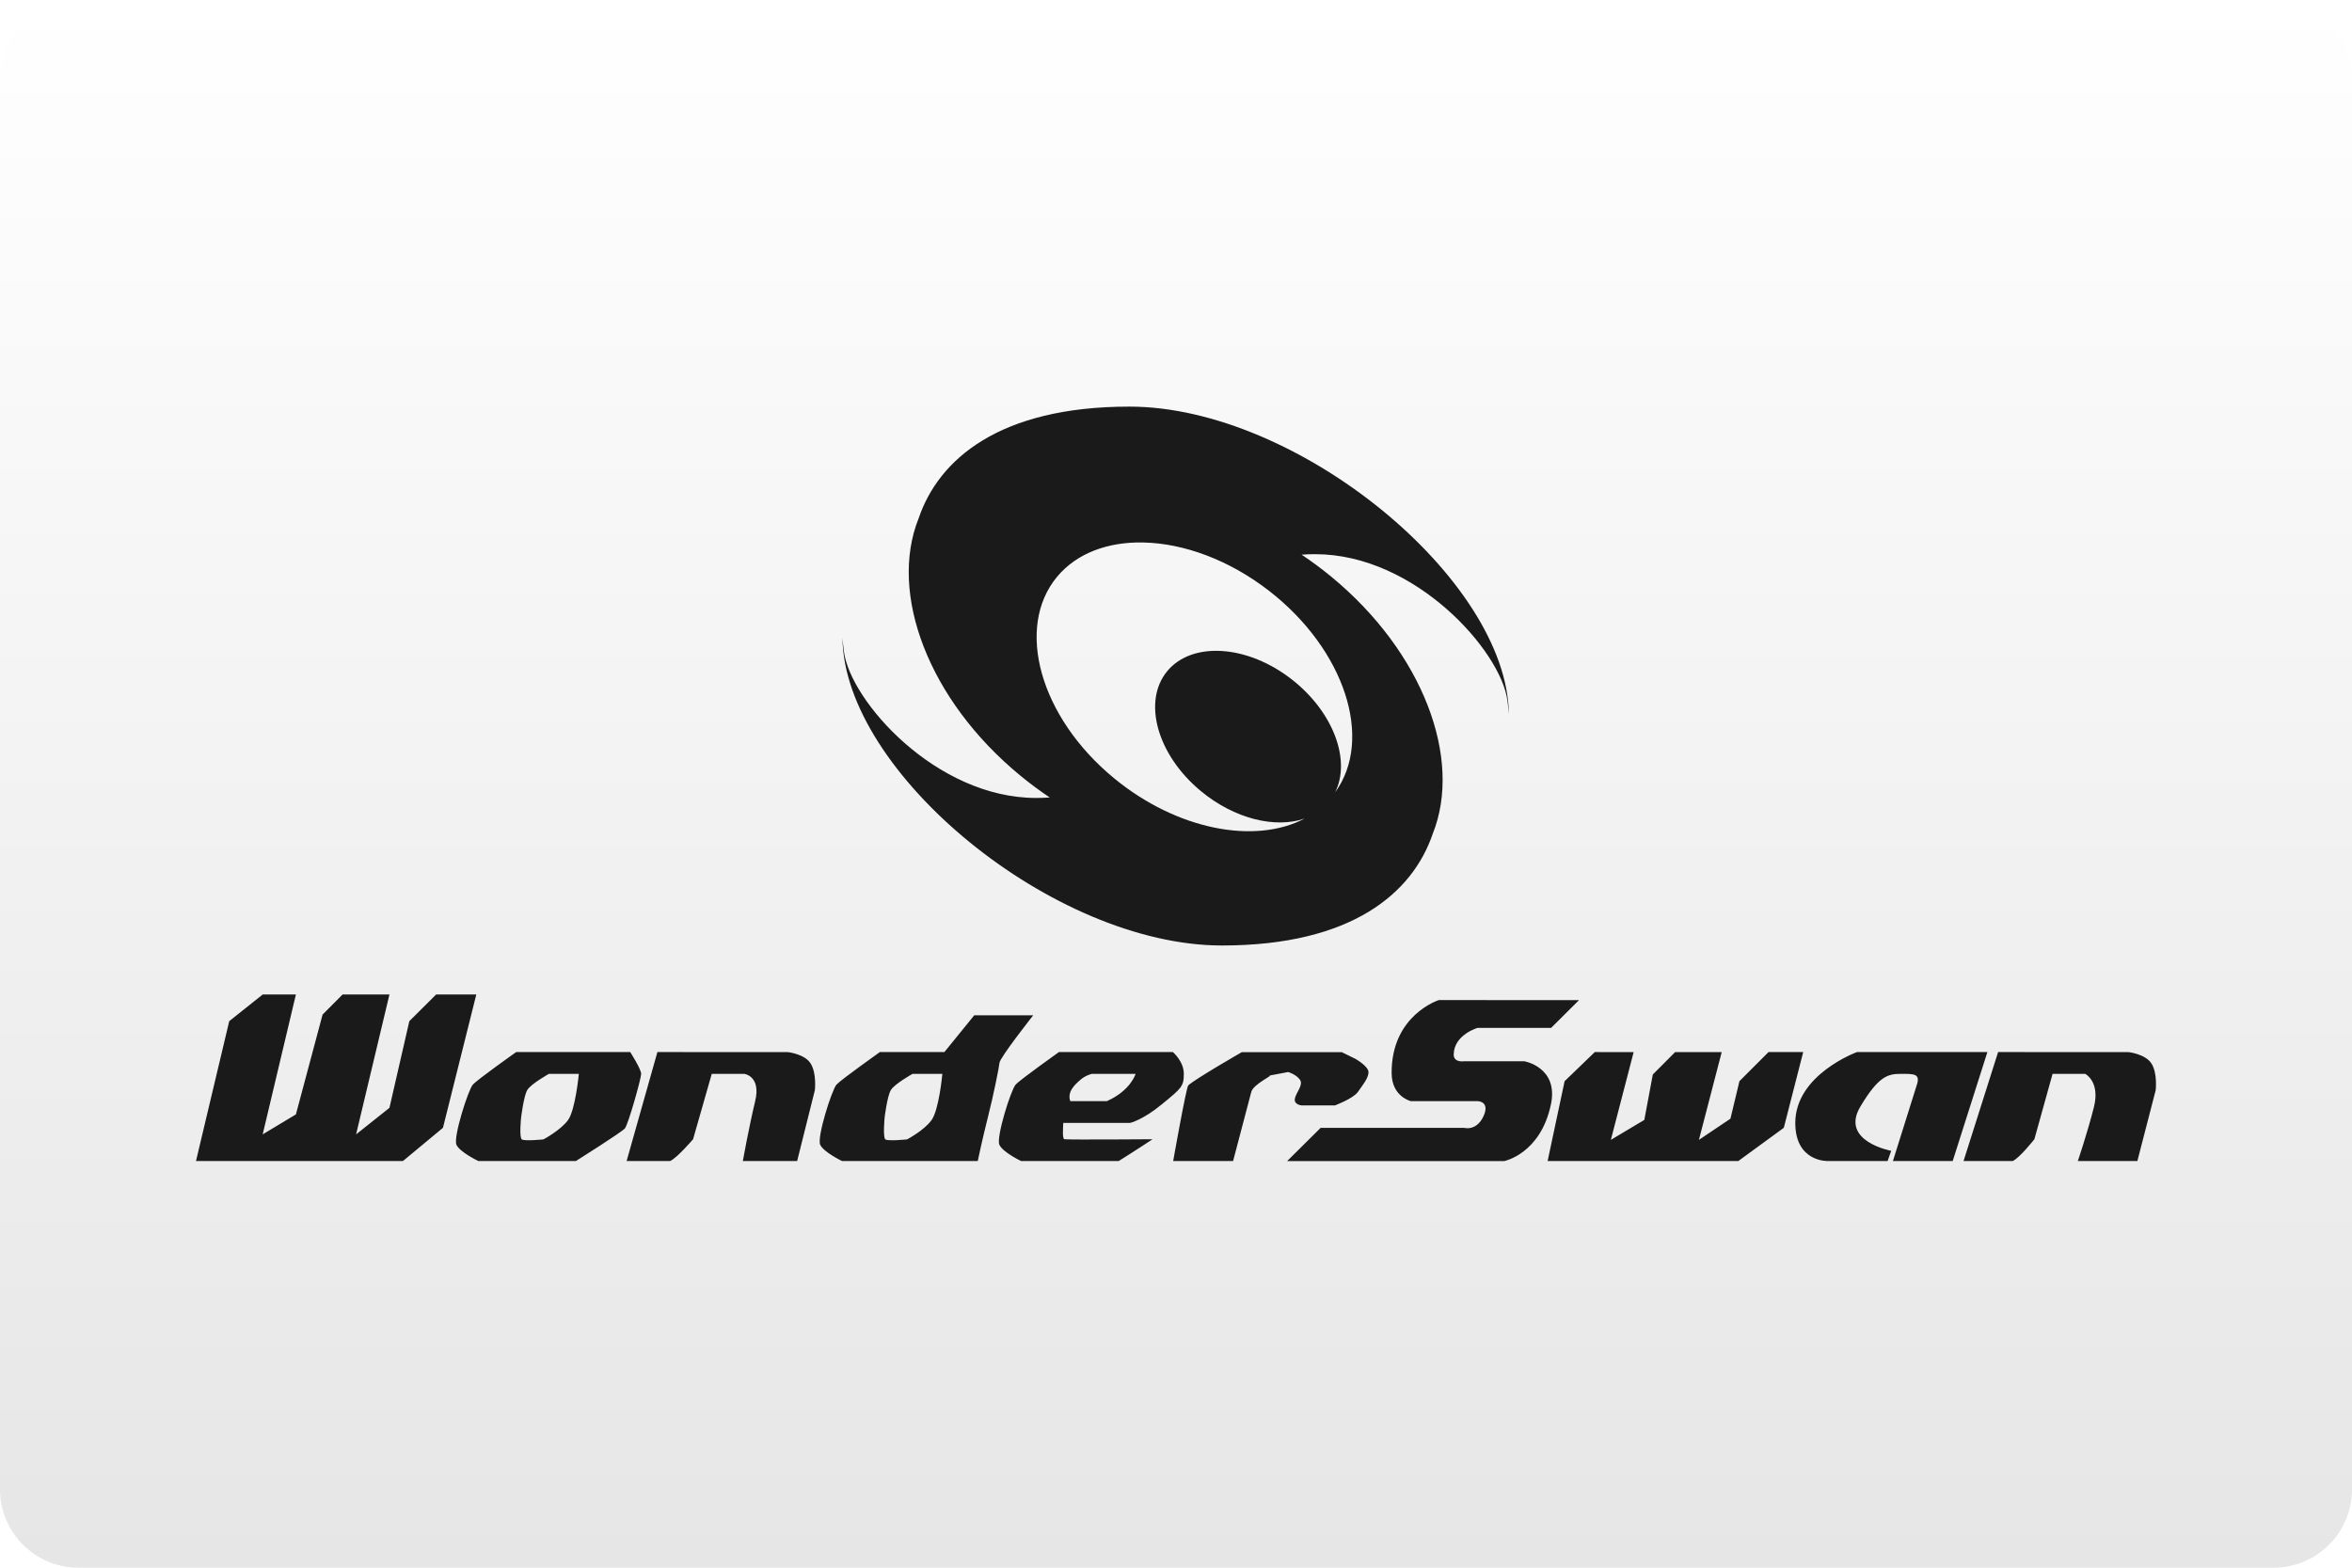
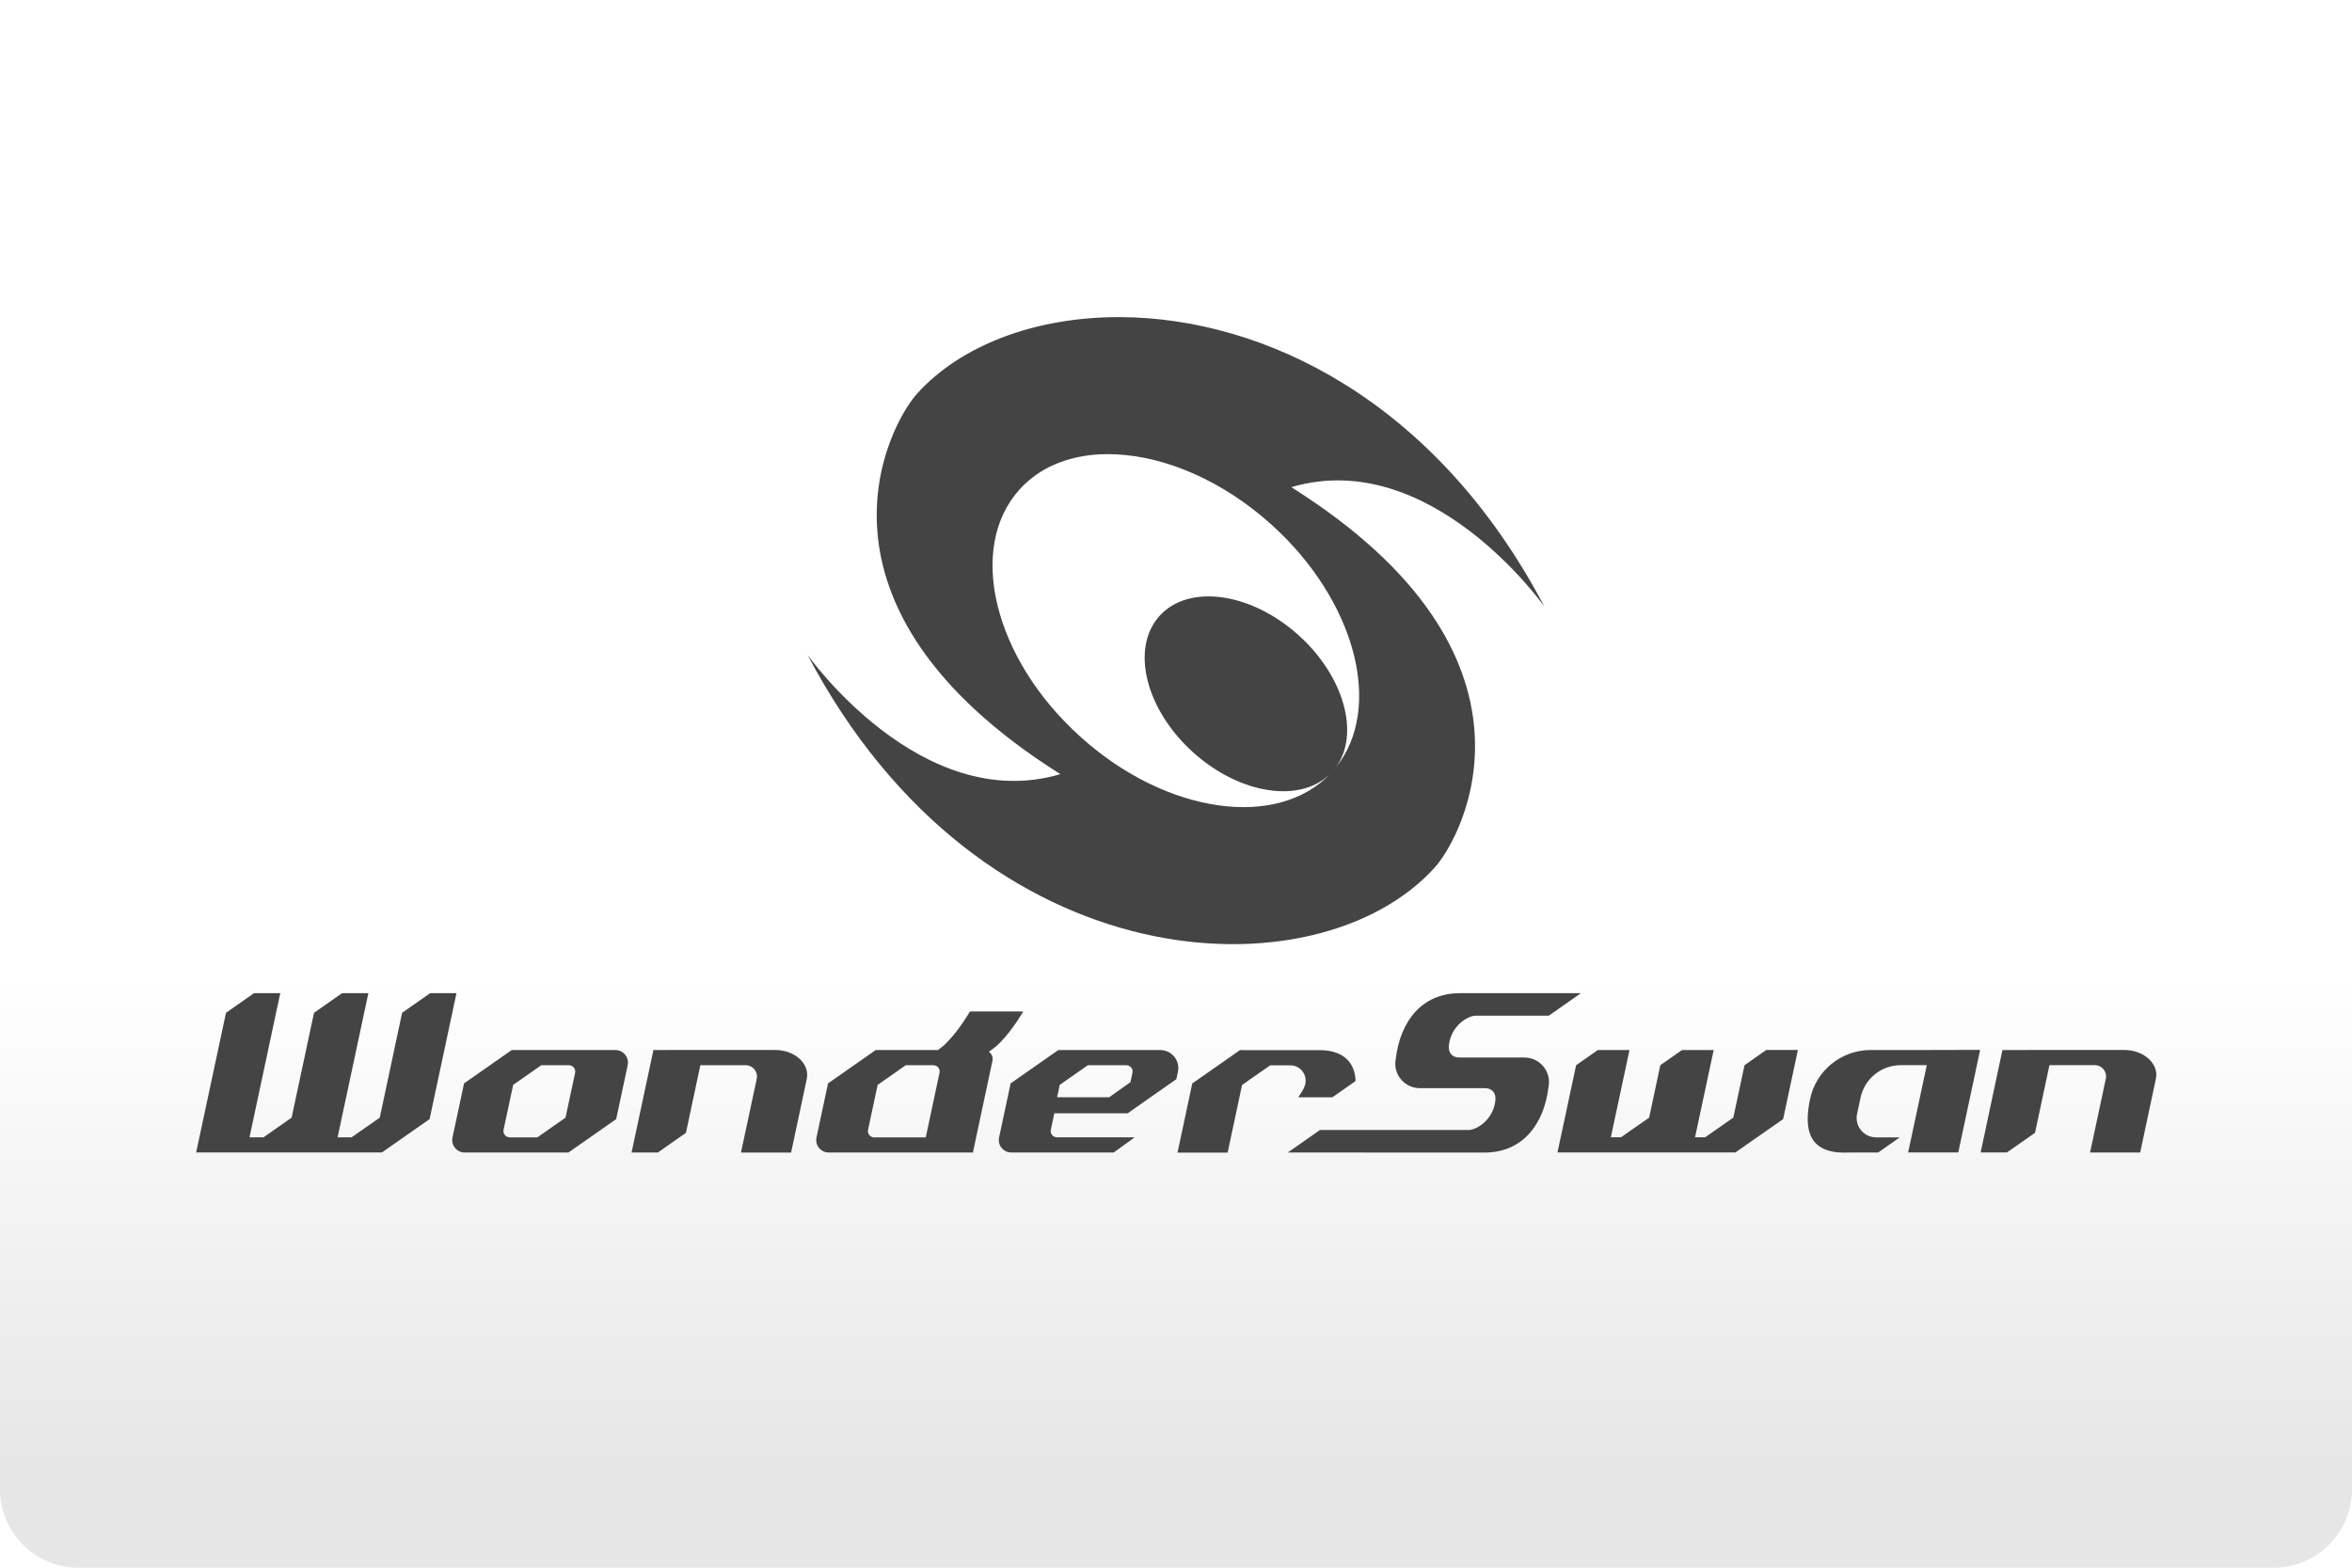
- <svg xmlns="http://www.w3.org/2000/svg" width="480" height="320" version="1.1" viewBox="0 0 480 320">
+ <svg xmlns="http://www.w3.org/2000/svg" width="480" height="320" version="1.1" viewBox="0 0 480 320" xml:space="preserve">
  <defs>
-     <linearGradient id="a" x1="81.598" x2="81.598" y2="84.667" gradientTransform="matrix(3.7795 0 0 3.7795 -1.4967e-5 0)" gradientUnits="userSpaceOnUse">
+     <linearGradient id="a" x2="0" y1="200" y2="300" gradientUnits="userSpaceOnUse">
      <stop stop-color="#fff" offset="0" />
      <stop stop-color="#e6e6e6" offset="1" />
    </linearGradient>
  </defs>
-   <rect width="480" height="320" ry="16" fill="url(#a)" stroke-linecap="square" stroke-linejoin="round" stroke-width="2" style="paint-order:stroke fill markers" />
-   <g transform="scale(3.7795)" fill="#1a1a1a" stroke-linejoin="round">
-     <path d="m60.984 21.96c-7.028 0-10.304 2.848-11.385 6.046-1.611 4.035 0.516 9.785 5.489 13.878 0.52 0.428 1.054 0.824 1.596 1.187-0.243 0.017-0.488 0.025-0.735 0.025-5.404 0-10.032-5.236-10.379-7.903-0.036-0.278-0.062-0.528-0.079-0.742 0.072 7.268 11.399 16.613 20.491 16.613 7.028 0 10.304-2.847 11.386-6.046 1.61-4.035-0.516-9.784-5.49-13.878-0.52-0.428-1.053-0.822-1.596-1.185 0.243-0.017 0.487-0.025 0.735-0.025 5.404 0 10.031 5.235 10.378 7.902 0.037 0.278 0.062 0.529 0.079 0.742-0.072-7.269-11.398-16.614-20.492-16.614zm0.755 7.339c2.17 0.045 4.631 0.931 6.809 2.628 4.068 3.172 5.634 7.988 3.545 10.865 0.864-1.731-0.09-4.327-2.316-6.079-2.414-1.9-5.42-2.088-6.757-0.457-1.336 1.629-0.542 4.504 1.815 6.462 1.815 1.508 4.035 2.041 5.614 1.488-2.691 1.42-6.907 0.611-10.295-2.177-4.002-3.292-5.349-8.132-3.081-10.871 1.065-1.286 2.752-1.9 4.666-1.86zm-47.553 24.411-1.808 1.44-1.795 7.556h11.173l2.162-1.795 1.801-7.201h-2.168l-1.448 1.44-1.074 4.682-1.801 1.433 1.801-7.556h-2.529l-1.081 1.085-1.441 5.392-1.794 1.079 1.794-7.556zm63.506 0.302s-2.568 0.809-2.548 3.946c0.006 1.275 1.041 1.513 1.041 1.513h3.602s0.674 1.4e-5 0.328 0.79c-0.381 0.848-1.048 0.651-1.048 0.651h-7.756l-1.808 1.795h11.724s1.952-0.388 2.516-3.051c0.432-2.025-1.441-2.341-1.441-2.341h-3.235s-0.59 0.099-0.571-0.381c0.027-1.059 1.291-1.421 1.291-1.421h3.969l1.506-1.499zm-25.086 0.822-1.611 1.985h-3.485c0.007 0.001-2.082 1.474-2.345 1.763-0.249 0.289-1.061 2.828-0.877 3.242 0.183 0.402 1.179 0.881 1.179 0.881h7.329s0.243-1.17 0.544-2.354c0.288-1.112 0.629-2.82 0.629-2.946 0-0.263 1.821-2.571 1.821-2.571zm47.668 1.985s-3.334 1.21-3.334 3.828c0 2.13 1.762 2.058 1.762 2.058h3.222l0.196-0.552s-2.789-0.513-1.663-2.394c0.963-1.611 1.466-1.762 2.161-1.762 0.695 0 1.062-0.02 0.904 0.532-0.315 1.012-1.309 4.173-1.31 4.175h3.228l1.873-5.885zm-72.4 5.18e-4c0 5.61e-4 -2.089 1.474-2.345 1.763-0.249 0.289-1.06 2.828-0.884 3.242 0.183 0.402 1.185 0.881 1.185 0.881h5.266s2.456-1.545 2.646-1.762c0.183-0.223 0.878-2.69 0.878-2.947 0-0.257-0.59-1.177-0.59-1.177zm7.624 5.16e-4 -1.663 5.885h2.345c0.367-0.151 1.244-1.177 1.244-1.177l1.009-3.531h1.755s0.917 0.111 0.589 1.473c-0.327 1.362-0.668 3.236-0.668 3.236h2.934l0.957-3.827s0.105-0.907-0.223-1.433c-0.314-0.526-1.244-0.625-1.244-0.625zm21.68 0c0.013 1.88e-4 -2.083 1.473-2.339 1.762-0.256 0.289-1.054 2.828-0.877 3.242 0.177 0.402 1.172 0.881 1.172 0.881h5.273s1.048-0.658 1.828-1.177c0 0-4.481 0.033-4.756 0-0.124-0.013-0.079-0.558-0.066-0.881h3.602s0.694-0.152 1.729-1.013c1.049-0.861 1.179-0.954 1.179-1.637 0-0.677-0.59-1.177-0.59-1.177zm28.936 0-1.63 1.572-0.917 4.313h10.297l2.456-1.795 1.048-4.09h-1.873l-1.571 1.572-0.485 2.025-1.703 1.145 1.231-4.741h-2.515l-1.205 1.21-0.459 2.453-1.807 1.079 1.231-4.741zm21.778 0-1.867 5.885h2.653c0.36-0.151 1.172-1.177 1.172-1.177l0.983-3.531h1.762c0 3e-6 0.806 0.407 0.478 1.762-0.341 1.368-0.877 2.947-0.877 2.947h3.215l0.99-3.827s0.105-0.907-0.223-1.433c-0.328-0.526-1.251-0.625-1.251-0.625zm-1.867 5.885h-5.2e-4v5.16e-4h5.2e-4zm-38.976-5.878s-2.586 1.487-2.888 1.795c-0.106 0.092-0.813 4.083-0.813 4.083h3.235l0.983-3.735c0.118-0.434 1.258-0.927 0.957-0.875-0.295 0.053 1.035-0.197 1.035-0.197s0.419 0.119 0.629 0.408c0.216 0.283-0.21 0.703-0.269 1.032-0.058 0.328 0.361 0.361 0.361 0.361h1.808s0.97-0.361 1.232-0.722c0.256-0.368 0.576-0.75 0.576-1.072 0-0.322-0.714-0.723-0.714-0.723l-0.727-0.356zm-37.412 1.171h1.618s-0.183 1.953-0.589 2.505c-0.413 0.553-1.323 1.033-1.323 1.033s-1.022 0.106-1.166 0c-0.151-0.118-0.039-1.177-0.039-1.177s0.138-1.144 0.328-1.48c0.183-0.329 1.172-0.881 1.172-0.881zm19.636 0h1.611s-0.177 1.953-0.59 2.505c-0.4 0.553-1.316 1.033-1.316 1.033s-1.022 0.106-1.173 0c-0.138-0.118-0.039-1.177-0.039-1.177s0.138-1.144 0.334-1.48c0.183-0.329 1.173-0.881 1.173-0.881zm9.681 0h2.364s-0.262 0.902-1.552 1.473h-1.972c-0.19-0.512 0.275-0.921 0.537-1.145 0.275-0.25 0.622-0.328 0.622-0.328z" fill="#1a1a1a" fill-opacity=".999" stroke-linecap="round" stroke-width="2.117" style="paint-order:stroke markers fill" />
-   </g>
-   <style type="text/css">.st0{fill:#FC0C18;}
- 	.st1{fill:#FC0C18;}</style>
+   <rect width="480" height="320" ry="16" fill="url(#a)" />
+   <path d="m228.7 64.73c-17.43-0.085-32.66 5.78-41.55 15.63-5.78 6.424-25.52 43.16 29.25 77.66-28.48 8.426-51.6-24.36-51.6-24.36 35.57 67.62 104.3 69.71 128 43.42 5.78-6.406 25.52-43.16-29.27-77.64 28.52-8.408 51.64 24.36 51.64 24.36-22.24-42.26-57.43-58.92-86.48-59.07zm-3.859 28c0.961-0.038 1.938-0.035 2.93 0.012 10.2 0.476 21.82 5.411 31.73 14.36 17.23 15.56 22.91 37.49 13.06 49.63 5.062-6.824 1.777-18.65-7.508-27.04-9.734-8.788-22.45-10.57-28.41-3.973-5.953 6.594-2.887 19.07 6.848 27.85 9.62 8.673 22.17 10.52 28.21 4.152-10.86 11.72-33.74 8.477-51.25-7.369-17.64-15.91-23.17-38.47-12.39-50.43 4.125-4.578 10.05-6.932 16.78-7.201zm-173 110-5.721 4.01-6.088 28.5h37.91l0.178-0.123 9.551-6.678 5.486-25.71h-5.363l-5.732 4.01-4.557 21.4-5.746 4.01h-2.861l5.42-25.41 0.861-4.01h-5.363l-5.734 4.01-4.568 21.4-5.734 4.01h-2.859l5.418-25.41 0.863-4.01zm246.1 0c-7.84 0-12.16 5.803-13.08 13.34-0.67 3.106 1.71 6.047 4.885 6.047h13.37c1.341 0.041 2.258 0.903 2.053 2.627-0.479 3.804-3.68 5.828-5.363 5.91h-30.42l-6.568 4.598h15.43l-0.014 0.014h24.7c7.84 0 12.16-5.801 13.08-13.34 0.657-3.12-1.71-6.061-4.898-6.061h-13.37c-1.341-0.041-2.258-0.905-2.039-2.629 0.493-3.872 3.803-5.91 5.473-5.91h14.9l6.555-4.598zm-100 3.736s-2.051 3.652-4.801 6.43c-0.52 0.534-1.109 1-1.711 1.437h-12.7l-9.742 6.814-2.354 11.03c-0.342 1.587 0.876 3.078 2.49 3.078h29.43l3.98-18.69c0.178-0.766-0.15-1.478-0.725-1.889 0.794-0.52 1.533-1.109 2.203-1.779 2.75-2.764 4.803-6.43 4.803-6.43zm197.5 7.853-1.561 0.014h-12.11c-5.966 0-11.15 4.173-12.37 10.02-1.259 5.993-0.52 11.31 7.908 10.9h5.994l4.418-3.092h-4.855c-2.518 0-4.393-2.326-3.873-4.789l0.711-3.311c0.821-3.872 4.243-6.637 8.197-6.637h5.322l-3.805 17.81h10.23l4.461-20.92zm-291 0.014-9.74 6.814-2.354 11.03c-0.342 1.587 0.876 3.078 2.49 3.078h21.17l9.742-6.814 2.354-11.03c0.315-1.587-0.889-3.078-2.504-3.078h-20.11zm28.91 0-4.461 20.92h5.363l5.734-4.008 2.941-13.81h9.262c1.464 0 2.545 1.341 2.244 2.777l-3.215 15.05h10.23l3.201-15.04c0.643-3.037-2.393-5.896-6.443-5.896h-18.83zm82.64 0-9.742 6.814-2.354 11.03c-0.342 1.587 0.876 3.078 2.49 3.078h20.89l4.311-3.105h-15.87c-0.821 0-1.424-0.753-1.26-1.547l0.711-3.352h14.96l9.947-6.965 0.314-1.49c0.506-2.285-1.258-4.461-3.611-4.461h-19.77zm110.1 0-4.434 3.105-3.803 17.8h36.31l9.742-6.801 3.01-14.11h-6.457l-4.434 3.105-2.285 10.7-5.746 4.01h-2.066l3.803-17.81h-6.457l-4.434 3.105-2.285 10.7-5.746 4.01h-2.066l3.805-17.81zm82.57 0-4.447 20.91h5.363l5.732-4.008 2.943-13.81h9.262c1.464 0 2.545 1.341 2.244 2.777l-3.215 15.05h10.23l3.201-15.04c0.657-3.024-2.38-5.883-6.443-5.883h-18.83zm-155.6 0.014-9.742 6.814-3.01 14.11h10.23l2.941-13.8 5.734-4.01h4.104c2.134-0.014 3.653 2.08 2.982 4.119-0.137 0.397-0.314 0.779-0.533 1.135l-0.807 1.273h6.938l4.734-3.312c0-2.586-1.396-6.32-7.32-6.32h-15.24zm-142.6 3.092h5.637c0.835 0 1.438 0.753 1.273 1.547l-1.957 9.152-5.748 4.023h-5.637c-0.821 0-1.422-0.753-1.258-1.547l1.957-9.166zm74.38 0h5.652c0.807 0 1.422 0.753 1.244 1.547l-2.805 13.18h-10.52c-0.821 0-1.424-0.753-1.26-1.547l1.957-9.166zm37.16 0h7.854c0.821 0 1.438 0.753 1.26 1.547l-0.412 1.914-4.35 3.08h-10.62l0.533-2.531z" fill="#444" />
</svg>
